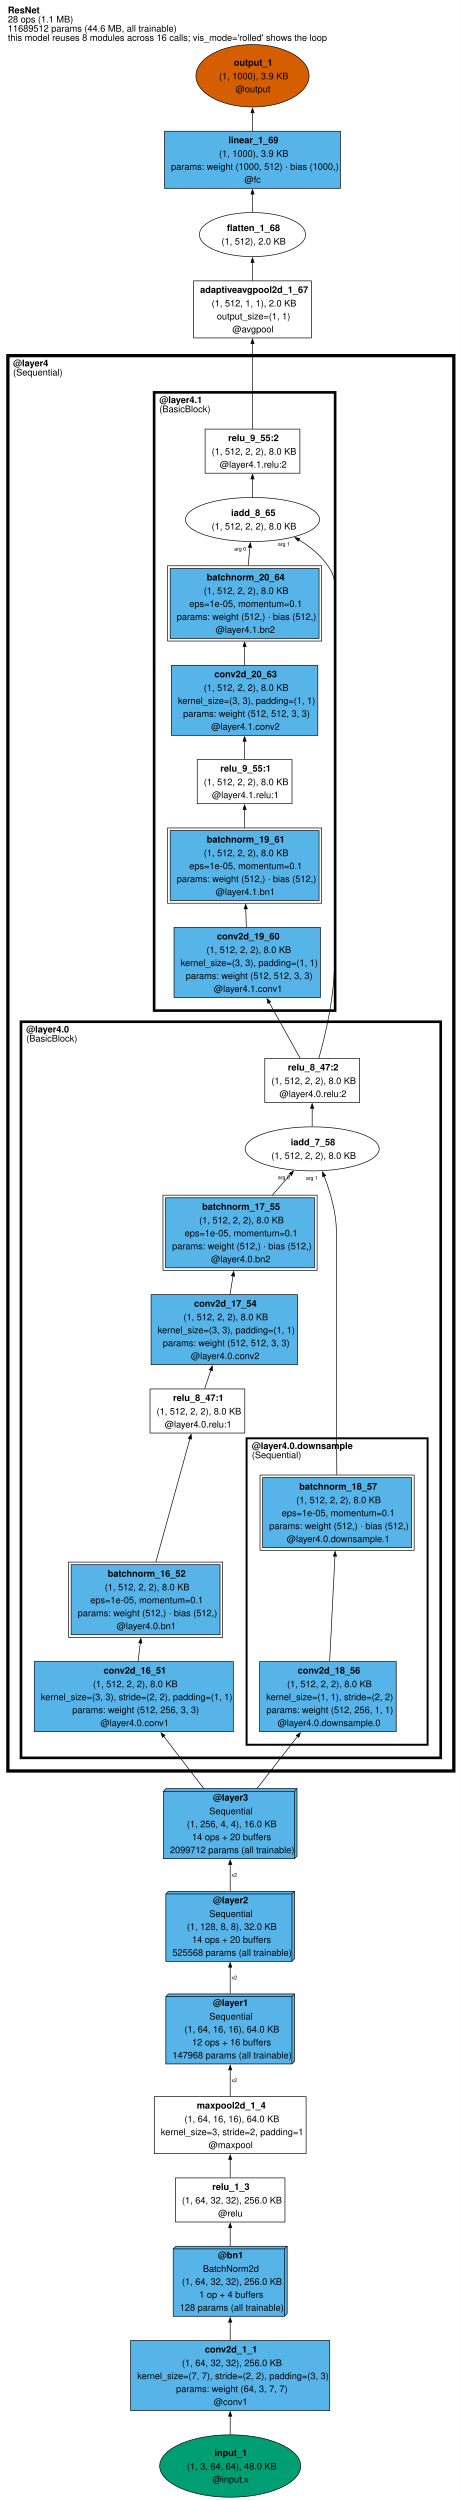
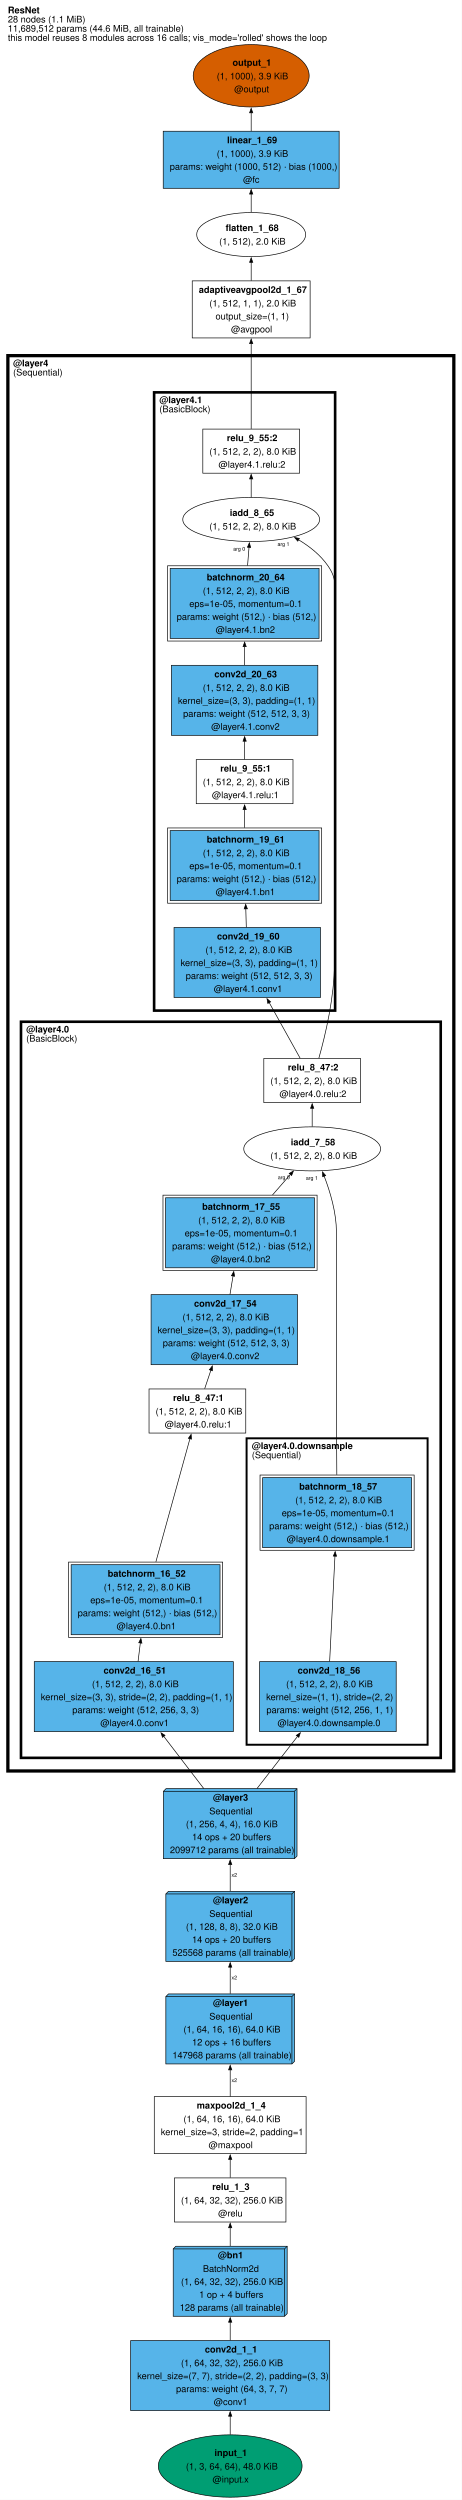
<svg xmlns="http://www.w3.org/2000/svg" xmlns:xlink="http://www.w3.org/1999/xlink" width="704pt" height="3812pt" viewBox="0.00 0.00 704.00 3812.00">
  <g id="graph0" class="graph" transform="scale(1 1) rotate(0) translate(4 3807.74)">
    <polygon fill="white" stroke="none" points="-4,4 -4,-3807.74 700,-3807.74 700,4 -4,4" />
    <text xml:space="preserve" text-anchor="start" x="8" y="-3787.44" font-family="Helvetica,sans-Serif" font-weight="bold" font-size="14.00">ResNet</text>
-     <text xml:space="preserve" text-anchor="start" x="8" y="-3773.44" font-family="Helvetica,sans-Serif" font-size="14.00">28 ops (1.1 MB)</text>
-     <text xml:space="preserve" text-anchor="start" x="8" y="-3759.44" font-family="Helvetica,sans-Serif" font-size="14.00">11689512 params (44.6 MB, all trainable)</text>
+     <text xml:space="preserve" text-anchor="start" x="8" y="-3773.44" font-family="Helvetica,sans-Serif" font-size="14.00">28 nodes (1.1 MiB)</text>
+     <text xml:space="preserve" text-anchor="start" x="8" y="-3759.44" font-family="Helvetica,sans-Serif" font-size="14.00">11,689,512 params (44.6 MiB, all trainable)</text>
    <text xml:space="preserve" text-anchor="start" x="8" y="-3745.44" font-family="Helvetica,sans-Serif" font-size="14.00">this model reuses 8 modules across 16 calls; vis_mode='rolled' shows the loop</text>
    <g id="clust2" class="cluster">
      <polygon fill="white" stroke="black" stroke-width="5" points="8,-1107.36 8,-3265.46 688,-3265.46 688,-1107.36 8,-1107.36" />
      <text xml:space="preserve" text-anchor="start" x="16" y="-3249.16" font-family="Helvetica,sans-Serif" font-weight="bold" font-size="14.00">@layer4</text>
      <text xml:space="preserve" text-anchor="start" x="16" y="-3235.16" font-family="Helvetica,sans-Serif" font-size="14.00">(Sequential)</text>
    </g>
    <g id="clust3" class="cluster">
      <polygon fill="white" stroke="black" stroke-width="4" points="28,-1127.36 28,-2249.78 668,-2249.78 668,-1127.36 28,-1127.36" />
      <text xml:space="preserve" text-anchor="start" x="36" y="-2233.48" font-family="Helvetica,sans-Serif" font-weight="bold" font-size="14.00">@layer4.0</text>
      <text xml:space="preserve" text-anchor="start" x="36" y="-2219.48" font-family="Helvetica,sans-Serif" font-size="14.00">(BasicBlock)</text>
    </g>
    <g id="clust6" class="cluster">
      <polygon fill="white" stroke="black" stroke-width="3" points="372,-1147.36 372,-1614.61 648,-1614.61 648,-1147.36 372,-1147.36" />
      <text xml:space="preserve" text-anchor="start" x="380" y="-1598.31" font-family="Helvetica,sans-Serif" font-weight="bold" font-size="14.00">@layer4.0.downsample</text>
      <text xml:space="preserve" text-anchor="start" x="380" y="-1584.31" font-family="Helvetica,sans-Serif" font-size="14.00">(Sequential)</text>
    </g>
    <g id="clust5" class="cluster">
      <polygon fill="white" stroke="black" stroke-width="4" points="231,-2266.78 231,-3209.46 507,-3209.46 507,-2266.78 231,-2266.78" />
      <text xml:space="preserve" text-anchor="start" x="239" y="-3193.16" font-family="Helvetica,sans-Serif" font-weight="bold" font-size="14.00">@layer4.1</text>
      <text xml:space="preserve" text-anchor="start" x="239" y="-3179.16" font-family="Helvetica,sans-Serif" font-size="14.00">(BasicBlock)</text>
    </g>
    <g id="node1" class="node">
-       <ellipse fill="#009e73" stroke="black" cx="347" cy="-47.55" rx="107.48" ry="47.55" />
+       <ellipse fill="#009e73" stroke="black" cx="347" cy="-47.55" rx="109.6" ry="47.55" />
      <text xml:space="preserve" text-anchor="start" x="323" y="-62.88" font-family="Helvetica,sans-Serif" font-weight="bold" font-size="14.00">input_1</text>
-       <text xml:space="preserve" text-anchor="start" x="281" y="-42.13" font-family="Helvetica,sans-Serif" font-size="14.00">(1, 3, 64, 64), 48.0 KB</text>
+       <text xml:space="preserve" text-anchor="start" x="279.5" y="-42.13" font-family="Helvetica,sans-Serif" font-size="14.00">(1, 3, 64, 64), 48.0 KiB</text>
      <text xml:space="preserve" text-anchor="start" x="320" y="-22.38" font-family="Helvetica,sans-Serif" font-size="14.00">@input.x</text>
    </g>
    <g id="node2" class="node">
      <polygon fill="#56b4e9" stroke="black" points="498.75,-238.86 195.25,-238.86 195.25,-132.11 498.75,-132.11 498.75,-238.86" />
      <text xml:space="preserve" text-anchor="start" x="308.38" y="-220.56" font-family="Helvetica,sans-Serif" font-weight="bold" font-size="14.00">conv2d_1_1</text>
-       <text xml:space="preserve" text-anchor="start" x="273.5" y="-199.81" font-family="Helvetica,sans-Serif" font-size="14.00">(1, 64, 32, 32), 256.0 KB</text>
+       <text xml:space="preserve" text-anchor="start" x="272" y="-199.81" font-family="Helvetica,sans-Serif" font-size="14.00">(1, 64, 32, 32), 256.0 KiB</text>
      <text xml:space="preserve" text-anchor="start" x="205.25" y="-180.06" font-family="Helvetica,sans-Serif" font-size="14.00">kernel_size=(7, 7), stride=(2, 2), padding=(3, 3)</text>
      <text xml:space="preserve" text-anchor="start" x="264.5" y="-160.31" font-family="Helvetica,sans-Serif" font-size="14.00">params: weight (64, 3, 7, 7)</text>
      <text xml:space="preserve" text-anchor="start" x="321.88" y="-140.56" font-family="Helvetica,sans-Serif" font-size="14.00">@conv1</text>
    </g>
    <g id="edge1" class="edge">
      <path fill="none" stroke="black" d="M347,-95.33C347,-104.48 347,-114.19 347,-123.72" />
      <polygon fill="black" stroke="black" points="344.55,-123.51 347,-130.51 349.45,-123.51 344.55,-123.51" />
    </g>
    <g id="node3" class="node">
      <polygon fill="#56b4e9" stroke="black" points="433.88,-382.61 264.12,-382.61 260.12,-378.61 260.12,-275.86 429.88,-275.86 433.88,-279.86 433.88,-382.61" />
      <polyline fill="none" stroke="black" points="429.88,-378.61 260.12,-378.61" />
      <polyline fill="none" stroke="black" points="429.88,-378.61 429.88,-275.86" />
      <polyline fill="none" stroke="black" points="429.88,-378.61 433.88,-382.61" />
      <text xml:space="preserve" text-anchor="start" x="328.25" y="-364.31" font-family="Helvetica,sans-Serif" font-weight="bold" font-size="14.00">@bn1</text>
      <text xml:space="preserve" text-anchor="start" x="305.38" y="-343.56" font-family="Helvetica,sans-Serif" font-size="14.00">BatchNorm2d</text>
-       <text xml:space="preserve" text-anchor="start" x="273.5" y="-323.81" font-family="Helvetica,sans-Serif" font-size="14.00">(1, 64, 32, 32), 256.0 KB</text>
+       <text xml:space="preserve" text-anchor="start" x="272" y="-323.81" font-family="Helvetica,sans-Serif" font-size="14.00">(1, 64, 32, 32), 256.0 KiB</text>
      <text xml:space="preserve" text-anchor="start" x="299.75" y="-304.06" font-family="Helvetica,sans-Serif" font-size="14.00">1 op + 4 buffers</text>
      <text xml:space="preserve" text-anchor="start" x="270.12" y="-284.31" font-family="Helvetica,sans-Serif" font-size="14.00">128 params (all trainable)</text>
    </g>
    <g id="edge2" class="edge">
      <path fill="none" stroke="black" d="M347,-239.26C347,-248.3 347,-257.76 347,-267" />
      <polygon fill="black" stroke="black" points="344.55,-266.89 347,-273.89 349.45,-266.89 344.55,-266.89" />
    </g>
    <g id="node4" class="node">
-       <polygon fill="white" stroke="black" points="430.5,-486.86 263.5,-486.86 263.5,-419.61 430.5,-419.61 430.5,-486.86" />
+       <polygon fill="white" stroke="black" points="432,-486.86 262,-486.86 262,-419.61 432,-419.61 432,-486.86" />
      <text xml:space="preserve" text-anchor="start" x="319.62" y="-468.56" font-family="Helvetica,sans-Serif" font-weight="bold" font-size="14.00">relu_1_3</text>
-       <text xml:space="preserve" text-anchor="start" x="273.5" y="-447.81" font-family="Helvetica,sans-Serif" font-size="14.00">(1, 64, 32, 32), 256.0 KB</text>
+       <text xml:space="preserve" text-anchor="start" x="272" y="-447.81" font-family="Helvetica,sans-Serif" font-size="14.00">(1, 64, 32, 32), 256.0 KiB</text>
      <text xml:space="preserve" text-anchor="start" x="328.62" y="-428.06" font-family="Helvetica,sans-Serif" font-size="14.00">@relu</text>
    </g>
    <g id="edge3" class="edge">
      <path fill="none" stroke="black" d="M347,-383.03C347,-392.4 347,-402.04 347,-411.02" />
      <polygon fill="black" stroke="black" points="344.55,-410.9 347,-417.9 349.45,-410.9 344.55,-410.9" />
    </g>
    <g id="node5" class="node">
      <polygon fill="white" stroke="black" points="462.75,-610.86 231.25,-610.86 231.25,-523.86 462.75,-523.86 462.75,-610.86" />
      <text xml:space="preserve" text-anchor="start" x="296" y="-592.56" font-family="Helvetica,sans-Serif" font-weight="bold" font-size="14.00">maxpool2d_1_4</text>
-       <text xml:space="preserve" text-anchor="start" x="277.25" y="-571.81" font-family="Helvetica,sans-Serif" font-size="14.00">(1, 64, 16, 16), 64.0 KB</text>
+       <text xml:space="preserve" text-anchor="start" x="275.75" y="-571.81" font-family="Helvetica,sans-Serif" font-size="14.00">(1, 64, 16, 16), 64.0 KiB</text>
      <text xml:space="preserve" text-anchor="start" x="241.25" y="-552.06" font-family="Helvetica,sans-Serif" font-size="14.00">kernel_size=3, stride=2, padding=1</text>
      <text xml:space="preserve" text-anchor="start" x="314" y="-532.31" font-family="Helvetica,sans-Serif" font-size="14.00">@maxpool</text>
    </g>
    <g id="edge4" class="edge">
      <path fill="none" stroke="black" d="M347,-487.27C347,-496.06 347,-505.77 347,-515.28" />
      <polygon fill="black" stroke="black" points="344.55,-515.05 347,-522.05 349.45,-515.05 344.55,-515.05" />
    </g>
    <g id="node6" class="node">
      <polygon fill="#56b4e9" stroke="black" points="445.12,-767.36 252.88,-767.36 248.88,-763.36 248.88,-660.61 441.12,-660.61 445.12,-664.61 445.12,-767.36" />
      <polyline fill="none" stroke="black" points="441.12,-763.36 248.88,-763.36" />
      <polyline fill="none" stroke="black" points="441.12,-763.36 441.12,-660.61" />
      <polyline fill="none" stroke="black" points="441.12,-763.36 445.12,-767.36" />
      <text xml:space="preserve" text-anchor="start" x="320.75" y="-749.06" font-family="Helvetica,sans-Serif" font-weight="bold" font-size="14.00">@layer1</text>
      <text xml:space="preserve" text-anchor="start" x="315.12" y="-728.31" font-family="Helvetica,sans-Serif" font-size="14.00">Sequential</text>
-       <text xml:space="preserve" text-anchor="start" x="277.25" y="-708.56" font-family="Helvetica,sans-Serif" font-size="14.00">(1, 64, 16, 16), 64.0 KB</text>
+       <text xml:space="preserve" text-anchor="start" x="275.75" y="-708.56" font-family="Helvetica,sans-Serif" font-size="14.00">(1, 64, 16, 16), 64.0 KiB</text>
      <text xml:space="preserve" text-anchor="start" x="288.88" y="-688.81" font-family="Helvetica,sans-Serif" font-size="14.00">12 ops + 16 buffers</text>
      <text xml:space="preserve" text-anchor="start" x="258.88" y="-669.06" font-family="Helvetica,sans-Serif" font-size="14.00">147968 params (all trainable)</text>
    </g>
    <g id="edge5" class="edge">
      <path fill="none" stroke="black" d="M347,-610.97C347,-623.73 347,-637.99 347,-651.71" />
      <polygon fill="black" stroke="black" points="344.55,-651.65 347,-658.65 349.45,-651.65 344.55,-651.65" />
      <text xml:space="preserve" text-anchor="start" x="349" y="-633.01" font-family="Helvetica,sans-Serif" font-size="8.00">x2</text>
    </g>
    <g id="node7" class="node">
      <polygon fill="#56b4e9" stroke="black" points="445.12,-923.86 252.88,-923.86 248.88,-919.86 248.88,-817.11 441.12,-817.11 445.12,-821.11 445.12,-923.86" />
      <polyline fill="none" stroke="black" points="441.12,-919.86 248.88,-919.86" />
      <polyline fill="none" stroke="black" points="441.12,-919.86 441.12,-817.11" />
      <polyline fill="none" stroke="black" points="441.12,-919.86 445.12,-923.86" />
      <text xml:space="preserve" text-anchor="start" x="320.75" y="-905.56" font-family="Helvetica,sans-Serif" font-weight="bold" font-size="14.00">@layer2</text>
      <text xml:space="preserve" text-anchor="start" x="315.12" y="-884.81" font-family="Helvetica,sans-Serif" font-size="14.00">Sequential</text>
-       <text xml:space="preserve" text-anchor="start" x="281" y="-865.06" font-family="Helvetica,sans-Serif" font-size="14.00">(1, 128, 8, 8), 32.0 KB</text>
+       <text xml:space="preserve" text-anchor="start" x="279.5" y="-865.06" font-family="Helvetica,sans-Serif" font-size="14.00">(1, 128, 8, 8), 32.0 KiB</text>
      <text xml:space="preserve" text-anchor="start" x="288.88" y="-845.31" font-family="Helvetica,sans-Serif" font-size="14.00">14 ops + 20 buffers</text>
      <text xml:space="preserve" text-anchor="start" x="258.88" y="-825.56" font-family="Helvetica,sans-Serif" font-size="14.00">525568 params (all trainable)</text>
    </g>
    <g id="edge6" class="edge">
      <path fill="none" stroke="black" d="M347,-767.72C347,-780.82 347,-794.97 347,-808.44" />
      <polygon fill="black" stroke="black" points="344.55,-808.2 347,-815.2 349.45,-808.2 344.55,-808.2" />
      <text xml:space="preserve" text-anchor="start" x="349" y="-789.51" font-family="Helvetica,sans-Serif" font-size="8.00">x2</text>
    </g>
    <g id="node8" class="node">
      <polygon fill="#56b4e9" stroke="black" points="448.88,-1080.36 249.12,-1080.36 245.12,-1076.36 245.12,-973.61 444.88,-973.61 448.88,-977.61 448.88,-1080.36" />
      <polyline fill="none" stroke="black" points="444.88,-1076.36 245.12,-1076.36" />
      <polyline fill="none" stroke="black" points="444.88,-1076.36 444.88,-973.61" />
      <polyline fill="none" stroke="black" points="444.88,-1076.36 448.88,-1080.36" />
      <text xml:space="preserve" text-anchor="start" x="320.75" y="-1062.06" font-family="Helvetica,sans-Serif" font-weight="bold" font-size="14.00">@layer3</text>
      <text xml:space="preserve" text-anchor="start" x="315.12" y="-1041.31" font-family="Helvetica,sans-Serif" font-size="14.00">Sequential</text>
-       <text xml:space="preserve" text-anchor="start" x="281" y="-1021.56" font-family="Helvetica,sans-Serif" font-size="14.00">(1, 256, 4, 4), 16.0 KB</text>
+       <text xml:space="preserve" text-anchor="start" x="279.5" y="-1021.56" font-family="Helvetica,sans-Serif" font-size="14.00">(1, 256, 4, 4), 16.0 KiB</text>
      <text xml:space="preserve" text-anchor="start" x="288.88" y="-1001.81" font-family="Helvetica,sans-Serif" font-size="14.00">14 ops + 20 buffers</text>
      <text xml:space="preserve" text-anchor="start" x="255.12" y="-982.06" font-family="Helvetica,sans-Serif" font-size="14.00">2099712 params (all trainable)</text>
    </g>
    <g id="edge7" class="edge">
      <path fill="none" stroke="black" d="M347,-924.22C347,-937.32 347,-951.47 347,-964.94" />
      <polygon fill="black" stroke="black" points="344.55,-964.7 347,-971.7 349.45,-964.7 344.55,-964.7" />
      <text xml:space="preserve" text-anchor="start" x="349" y="-946.01" font-family="Helvetica,sans-Serif" font-size="8.00">x2</text>
    </g>
    <g id="node9" class="node">
      <polygon fill="#56b4e9" stroke="black" points="351.75,-1274.11 48.25,-1274.11 48.25,-1167.36 351.75,-1167.36 351.75,-1274.11" />
      <text xml:space="preserve" text-anchor="start" x="153.88" y="-1255.81" font-family="Helvetica,sans-Serif" font-weight="bold" font-size="14.00">conv2d_16_51</text>
-       <text xml:space="preserve" text-anchor="start" x="137.75" y="-1235.06" font-family="Helvetica,sans-Serif" font-size="14.00">(1, 512, 2, 2), 8.0 KB</text>
+       <text xml:space="preserve" text-anchor="start" x="136.25" y="-1235.06" font-family="Helvetica,sans-Serif" font-size="14.00">(1, 512, 2, 2), 8.0 KiB</text>
      <text xml:space="preserve" text-anchor="start" x="58.25" y="-1215.31" font-family="Helvetica,sans-Serif" font-size="14.00">kernel_size=(3, 3), stride=(2, 2), padding=(1, 1)</text>
      <text xml:space="preserve" text-anchor="start" x="106.25" y="-1195.56" font-family="Helvetica,sans-Serif" font-size="14.00">params: weight (512, 256, 3, 3)</text>
      <text xml:space="preserve" text-anchor="start" x="149" y="-1175.81" font-family="Helvetica,sans-Serif" font-size="14.00">@layer4.0.conv1</text>
    </g>
    <g id="edge8" class="edge">
      <path fill="none" stroke="black" d="M306.64,-1080.63C287.76,-1105.26 265.18,-1134.7 245.68,-1160.15" />
      <polygon fill="black" stroke="black" points="243.76,-1158.62 241.45,-1165.66 247.65,-1161.6 243.76,-1158.62" />
    </g>
    <g id="node10" class="node">
      <polygon fill="#56b4e9" stroke="black" points="600.12,-1274.11 391.88,-1274.11 391.88,-1167.36 600.12,-1167.36 600.12,-1274.11" />
      <text xml:space="preserve" text-anchor="start" x="449.88" y="-1255.81" font-family="Helvetica,sans-Serif" font-weight="bold" font-size="14.00">conv2d_18_56</text>
-       <text xml:space="preserve" text-anchor="start" x="433.75" y="-1235.06" font-family="Helvetica,sans-Serif" font-size="14.00">(1, 512, 2, 2), 8.0 KB</text>
+       <text xml:space="preserve" text-anchor="start" x="432.25" y="-1235.06" font-family="Helvetica,sans-Serif" font-size="14.00">(1, 512, 2, 2), 8.0 KiB</text>
      <text xml:space="preserve" text-anchor="start" x="401.88" y="-1215.31" font-family="Helvetica,sans-Serif" font-size="14.00">kernel_size=(1, 1), stride=(2, 2)</text>
      <text xml:space="preserve" text-anchor="start" x="402.25" y="-1195.56" font-family="Helvetica,sans-Serif" font-size="14.00">params: weight (512, 256, 1, 1)</text>
      <text xml:space="preserve" text-anchor="start" x="419.12" y="-1175.81" font-family="Helvetica,sans-Serif" font-size="14.00">@layer4.0.downsample.0</text>
    </g>
    <g id="edge9" class="edge">
      <path fill="none" stroke="black" d="M387.91,-1080.63C407.05,-1105.26 429.93,-1134.7 449.7,-1160.15" />
      <polygon fill="black" stroke="black" points="447.76,-1161.65 453.99,-1165.67 451.63,-1158.64 447.76,-1161.65" />
    </g>
    <g id="node11" class="node">
      <g id="a_node11">
        <a xlink:title="Hidden buffers: layer4.0.bn1.running_mean, layer4.0.bn1.running_var">
          <polygon fill="#56b4e9" stroke="black" points="331.5,-1421.86 104.5,-1421.86 104.5,-1315.11 331.5,-1315.11 331.5,-1421.86" />
          <polygon fill="none" stroke="black" points="335.5,-1425.86 100.5,-1425.86 100.5,-1311.11 335.5,-1311.11 335.5,-1425.86" />
          <text xml:space="preserve" text-anchor="start" x="160.25" y="-1403.56" font-family="Helvetica,sans-Serif" font-weight="bold" font-size="14.00">batchnorm_16_52</text>
-           <text xml:space="preserve" text-anchor="start" x="155.75" y="-1382.81" font-family="Helvetica,sans-Serif" font-size="14.00">(1, 512, 2, 2), 8.0 KB</text>
+           <text xml:space="preserve" text-anchor="start" x="154.25" y="-1382.81" font-family="Helvetica,sans-Serif" font-size="14.00">(1, 512, 2, 2), 8.0 KiB</text>
          <text xml:space="preserve" text-anchor="start" x="133.62" y="-1363.06" font-family="Helvetica,sans-Serif" font-size="14.00">eps=1e-05, momentum=0.1</text>
          <text xml:space="preserve" text-anchor="start" x="114.5" y="-1343.31" font-family="Helvetica,sans-Serif" font-size="14.00">params: weight (512,) · bias (512,)</text>
          <text xml:space="preserve" text-anchor="start" x="173.75" y="-1323.56" font-family="Helvetica,sans-Serif" font-size="14.00">@layer4.0.bn1</text>
        </a>
      </g>
    </g>
    <g id="edge17" class="edge">
      <path fill="none" stroke="black" d="M206.5,-1274.35C207.64,-1283.56 208.83,-1293.23 210,-1302.72" />
      <polygon fill="black" stroke="black" points="207.55,-1302.85 210.84,-1309.5 212.41,-1302.25 207.55,-1302.85" />
    </g>
    <g id="node15" class="node">
      <g id="a_node15">
        <a xlink:title="Hidden buffers: layer4.0.downsample.1.running_mean, layer4.0.downsample.1.running_var">
          <polygon fill="#56b4e9" stroke="black" points="623.5,-1554.61 396.5,-1554.61 396.5,-1447.86 623.5,-1447.86 623.5,-1554.61" />
          <polygon fill="none" stroke="black" points="627.5,-1558.61 392.5,-1558.61 392.5,-1443.86 627.5,-1443.86 627.5,-1558.61" />
          <text xml:space="preserve" text-anchor="start" x="452.25" y="-1536.31" font-family="Helvetica,sans-Serif" font-weight="bold" font-size="14.00">batchnorm_18_57</text>
-           <text xml:space="preserve" text-anchor="start" x="447.75" y="-1515.56" font-family="Helvetica,sans-Serif" font-size="14.00">(1, 512, 2, 2), 8.0 KB</text>
+           <text xml:space="preserve" text-anchor="start" x="446.25" y="-1515.56" font-family="Helvetica,sans-Serif" font-size="14.00">(1, 512, 2, 2), 8.0 KiB</text>
          <text xml:space="preserve" text-anchor="start" x="425.62" y="-1495.81" font-family="Helvetica,sans-Serif" font-size="14.00">eps=1e-05, momentum=0.1</text>
          <text xml:space="preserve" text-anchor="start" x="406.5" y="-1476.06" font-family="Helvetica,sans-Serif" font-size="14.00">params: weight (512,) · bias (512,)</text>
          <text xml:space="preserve" text-anchor="start" x="433.12" y="-1456.31" font-family="Helvetica,sans-Serif" font-size="14.00">@layer4.0.downsample.1</text>
        </a>
      </g>
    </g>
    <g id="edge30" class="edge">
      <path fill="none" stroke="black" d="M498.65,-1274.44C500.94,-1320.06 504.27,-1386.2 506.73,-1435.12" />
      <polygon fill="black" stroke="black" points="504.27,-1435.05 507.07,-1441.91 509.16,-1434.8 504.27,-1435.05" />
    </g>
    <g id="node12" class="node">
-       <polygon fill="white" stroke="black" points="369.25,-1689.86 224.75,-1689.86 224.75,-1622.61 369.25,-1622.61 369.25,-1689.86" />
+       <polygon fill="white" stroke="black" points="370.75,-1689.86 223.25,-1689.86 223.25,-1622.61 370.75,-1622.61 370.75,-1689.86" />
      <text xml:space="preserve" text-anchor="start" x="259.88" y="-1671.56" font-family="Helvetica,sans-Serif" font-weight="bold" font-size="14.00">relu_8_47:1</text>
-       <text xml:space="preserve" text-anchor="start" x="234.75" y="-1650.81" font-family="Helvetica,sans-Serif" font-size="14.00">(1, 512, 2, 2), 8.0 KB</text>
+       <text xml:space="preserve" text-anchor="start" x="233.25" y="-1650.81" font-family="Helvetica,sans-Serif" font-size="14.00">(1, 512, 2, 2), 8.0 KiB</text>
      <text xml:space="preserve" text-anchor="start" x="247.12" y="-1631.06" font-family="Helvetica,sans-Serif" font-size="14.00">@layer4.0.relu:1</text>
    </g>
    <g id="edge18" class="edge">
      <path fill="none" stroke="black" d="M233.7,-1426.28C249.05,-1481.78 272.03,-1564.92 285.67,-1614.25" />
      <polygon fill="black" stroke="black" points="283.23,-1614.62 287.46,-1620.71 287.95,-1613.31 283.23,-1614.62" />
    </g>
    <g id="node13" class="node">
      <polygon fill="#56b4e9" stroke="black" points="449.62,-1833.61 226.38,-1833.61 226.38,-1726.86 449.62,-1726.86 449.62,-1833.61" />
      <text xml:space="preserve" text-anchor="start" x="291.88" y="-1815.31" font-family="Helvetica,sans-Serif" font-weight="bold" font-size="14.00">conv2d_17_54</text>
-       <text xml:space="preserve" text-anchor="start" x="275.75" y="-1794.56" font-family="Helvetica,sans-Serif" font-size="14.00">(1, 512, 2, 2), 8.0 KB</text>
+       <text xml:space="preserve" text-anchor="start" x="274.25" y="-1794.56" font-family="Helvetica,sans-Serif" font-size="14.00">(1, 512, 2, 2), 8.0 KiB</text>
      <text xml:space="preserve" text-anchor="start" x="236.38" y="-1774.81" font-family="Helvetica,sans-Serif" font-size="14.00">kernel_size=(3, 3), padding=(1, 1)</text>
      <text xml:space="preserve" text-anchor="start" x="244.25" y="-1755.06" font-family="Helvetica,sans-Serif" font-size="14.00">params: weight (512, 512, 3, 3)</text>
      <text xml:space="preserve" text-anchor="start" x="287" y="-1735.31" font-family="Helvetica,sans-Serif" font-size="14.00">@layer4.0.conv2</text>
    </g>
    <g id="edge19" class="edge">
      <path fill="none" stroke="black" d="M308.1,-1690.25C311.05,-1699.04 314.34,-1708.83 317.63,-1718.61" />
      <polygon fill="black" stroke="black" points="315.22,-1719.14 319.77,-1724.99 319.87,-1717.58 315.22,-1719.14" />
    </g>
    <g id="node14" class="node">
      <g id="a_node14">
        <a xlink:title="Hidden buffers: layer4.0.bn2.running_mean, layer4.0.bn2.running_var">
          <polygon fill="#56b4e9" stroke="black" points="475.5,-1981.36 248.5,-1981.36 248.5,-1874.61 475.5,-1874.61 475.5,-1981.36" />
          <polygon fill="none" stroke="black" points="479.5,-1985.36 244.5,-1985.36 244.5,-1870.61 479.5,-1870.61 479.5,-1985.36" />
          <text xml:space="preserve" text-anchor="start" x="304.25" y="-1963.06" font-family="Helvetica,sans-Serif" font-weight="bold" font-size="14.00">batchnorm_17_55</text>
-           <text xml:space="preserve" text-anchor="start" x="299.75" y="-1942.31" font-family="Helvetica,sans-Serif" font-size="14.00">(1, 512, 2, 2), 8.0 KB</text>
+           <text xml:space="preserve" text-anchor="start" x="298.25" y="-1942.31" font-family="Helvetica,sans-Serif" font-size="14.00">(1, 512, 2, 2), 8.0 KiB</text>
          <text xml:space="preserve" text-anchor="start" x="277.62" y="-1922.56" font-family="Helvetica,sans-Serif" font-size="14.00">eps=1e-05, momentum=0.1</text>
          <text xml:space="preserve" text-anchor="start" x="258.5" y="-1902.81" font-family="Helvetica,sans-Serif" font-size="14.00">params: weight (512,) · bias (512,)</text>
          <text xml:space="preserve" text-anchor="start" x="317.75" y="-1883.06" font-family="Helvetica,sans-Serif" font-size="14.00">@layer4.0.bn2</text>
        </a>
      </g>
    </g>
    <g id="edge20" class="edge">
      <path fill="none" stroke="black" d="M346.66,-1833.85C348.18,-1843.06 349.77,-1852.73 351.34,-1862.22" />
      <polygon fill="black" stroke="black" points="348.9,-1862.5 352.45,-1869.01 353.73,-1861.7 348.9,-1862.5" />
    </g>
    <g id="node16" class="node">
-       <ellipse fill="white" stroke="black" cx="472" cy="-2055.94" rx="102.18" ry="33.59" />
+       <ellipse fill="white" stroke="black" cx="472" cy="-2055.94" rx="104.3" ry="33.59" />
      <text xml:space="preserve" text-anchor="start" x="439.38" y="-2061.39" font-family="Helvetica,sans-Serif" font-weight="bold" font-size="14.00">iadd_7_58</text>
-       <text xml:space="preserve" text-anchor="start" x="409.75" y="-2040.64" font-family="Helvetica,sans-Serif" font-size="14.00">(1, 512, 2, 2), 8.0 KB</text>
+       <text xml:space="preserve" text-anchor="start" x="408.25" y="-2040.64" font-family="Helvetica,sans-Serif" font-size="14.00">(1, 512, 2, 2), 8.0 KiB</text>
    </g>
    <g id="edge21" class="edge">
      <path fill="none" stroke="black" d="M411.53,-1985.7C420.79,-1996.3 430.26,-2007.15 438.88,-2017.02" />
      <polygon fill="black" stroke="black" points="436.96,-2018.54 443.41,-2022.2 440.65,-2015.32 436.96,-2018.54" />
      <text xml:space="preserve" text-anchor="start" x="419.66" y="-2009.74" font-family="Helvetica,sans-Serif" font-size="8.00">arg 0</text>
    </g>
    <g id="edge22" class="edge">
      <path fill="none" stroke="black" d="M509.58,-1558.96C509.3,-1600.25 509,-1657.52 509,-1707.86 509,-1707.86 509,-1707.86 509,-1928.98 509,-1958.49 499.53,-1990.38 490.18,-2014.68" />
      <polygon fill="black" stroke="black" points="488.02,-2013.48 487.71,-2020.89 492.57,-2015.29 488.02,-2013.48" />
      <text xml:space="preserve" text-anchor="start" x="462.41" y="-2008.7" font-family="Helvetica,sans-Serif" font-size="8.00">arg 1</text>
    </g>
    <g id="node17" class="node">
-       <polygon fill="white" stroke="black" points="544.25,-2193.78 399.75,-2193.78 399.75,-2126.53 544.25,-2126.53 544.25,-2193.78" />
+       <polygon fill="white" stroke="black" points="545.75,-2193.78 398.25,-2193.78 398.25,-2126.53 545.75,-2126.53 545.75,-2193.78" />
      <text xml:space="preserve" text-anchor="start" x="434.88" y="-2175.48" font-family="Helvetica,sans-Serif" font-weight="bold" font-size="14.00">relu_8_47:2</text>
-       <text xml:space="preserve" text-anchor="start" x="409.75" y="-2154.73" font-family="Helvetica,sans-Serif" font-size="14.00">(1, 512, 2, 2), 8.0 KB</text>
+       <text xml:space="preserve" text-anchor="start" x="408.25" y="-2154.73" font-family="Helvetica,sans-Serif" font-size="14.00">(1, 512, 2, 2), 8.0 KiB</text>
      <text xml:space="preserve" text-anchor="start" x="422.12" y="-2134.98" font-family="Helvetica,sans-Serif" font-size="14.00">@layer4.0.relu:2</text>
    </g>
    <g id="edge23" class="edge">
      <path fill="none" stroke="black" d="M472,-2089.85C472,-2098.78 472,-2108.57 472,-2117.91" />
      <polygon fill="black" stroke="black" points="469.55,-2117.8 472,-2124.8 474.45,-2117.8 469.55,-2117.8" />
    </g>
    <g id="node18" class="node">
      <polygon fill="#56b4e9" stroke="black" points="484.62,-2393.53 261.38,-2393.53 261.38,-2286.78 484.62,-2286.78 484.62,-2393.53" />
      <text xml:space="preserve" text-anchor="start" x="326.88" y="-2375.23" font-family="Helvetica,sans-Serif" font-weight="bold" font-size="14.00">conv2d_19_60</text>
-       <text xml:space="preserve" text-anchor="start" x="310.75" y="-2354.48" font-family="Helvetica,sans-Serif" font-size="14.00">(1, 512, 2, 2), 8.0 KB</text>
+       <text xml:space="preserve" text-anchor="start" x="309.25" y="-2354.48" font-family="Helvetica,sans-Serif" font-size="14.00">(1, 512, 2, 2), 8.0 KiB</text>
      <text xml:space="preserve" text-anchor="start" x="271.38" y="-2334.73" font-family="Helvetica,sans-Serif" font-size="14.00">kernel_size=(3, 3), padding=(1, 1)</text>
      <text xml:space="preserve" text-anchor="start" x="279.25" y="-2314.98" font-family="Helvetica,sans-Serif" font-size="14.00">params: weight (512, 512, 3, 3)</text>
      <text xml:space="preserve" text-anchor="start" x="322" y="-2295.23" font-family="Helvetica,sans-Serif" font-size="14.00">@layer4.1.conv1</text>
    </g>
    <g id="edge14" class="edge">
      <path fill="none" stroke="black" d="M453.61,-2194.22C440.36,-2218.04 422.11,-2250.85 406.33,-2279.23" />
      <polygon fill="black" stroke="black" points="404.37,-2277.71 403.11,-2285.02 408.65,-2280.09 404.37,-2277.71" />
    </g>
    <g id="node23" class="node">
-       <ellipse fill="white" stroke="black" cx="381" cy="-3015.62" rx="102.18" ry="33.59" />
-       <text xml:space="preserve" text-anchor="start" x="348.38" y="-3021.07" font-family="Helvetica,sans-Serif" font-weight="bold" font-size="14.00">iadd_8_65</text>
-       <text xml:space="preserve" text-anchor="start" x="318.75" y="-3000.32" font-family="Helvetica,sans-Serif" font-size="14.00">(1, 512, 2, 2), 8.0 KB</text>
+       <ellipse fill="white" stroke="black" cx="379" cy="-3015.62" rx="104.3" ry="33.59" />
+       <text xml:space="preserve" text-anchor="start" x="346.38" y="-3021.07" font-family="Helvetica,sans-Serif" font-weight="bold" font-size="14.00">iadd_8_65</text>
+       <text xml:space="preserve" text-anchor="start" x="315.25" y="-3000.32" font-family="Helvetica,sans-Serif" font-size="14.00">(1, 512, 2, 2), 8.0 KiB</text>
    </g>
    <g id="edge15" class="edge">
-       <path fill="none" stroke="black" d="M482.2,-2194.26C492.22,-2229.73 506,-2287.87 506,-2339.16 506,-2339.16 506,-2339.16 506,-2888.66 506,-2914.1 510.39,-2924.04 496,-2945.03 484.86,-2961.28 468.55,-2974.38 451.71,-2984.64" />
-       <polygon fill="black" stroke="black" points="450.58,-2982.46 445.77,-2988.11 453.05,-2986.69 450.58,-2982.46" />
-       <text xml:space="preserve" text-anchor="start" x="419.72" y="-2975.27" font-family="Helvetica,sans-Serif" font-size="8.00">arg 1</text>
+       <path fill="none" stroke="black" d="M482.2,-2194.26C492.22,-2229.73 506,-2287.87 506,-2339.16 506,-2339.16 506,-2339.16 506,-2888.66 506,-2914.1 510.47,-2924.1 496,-2945.03 484.71,-2961.36 468.23,-2974.47 451.19,-2984.71" />
+       <polygon fill="black" stroke="black" points="450.02,-2982.55 445.17,-2988.16 452.46,-2986.8 450.02,-2982.55" />
+       <text xml:space="preserve" text-anchor="start" x="419.11" y="-2975.32" font-family="Helvetica,sans-Serif" font-size="8.00">arg 1</text>
    </g>
    <g id="node19" class="node">
      <g id="a_node19">
        <a xlink:title="Hidden buffers: layer4.1.bn1.running_mean, layer4.1.bn1.running_var">
          <polygon fill="#56b4e9" stroke="black" points="482.5,-2541.28 255.5,-2541.28 255.5,-2434.53 482.5,-2434.53 482.5,-2541.28" />
          <polygon fill="none" stroke="black" points="486.5,-2545.28 251.5,-2545.28 251.5,-2430.53 486.5,-2430.53 486.5,-2545.28" />
          <text xml:space="preserve" text-anchor="start" x="311.25" y="-2522.98" font-family="Helvetica,sans-Serif" font-weight="bold" font-size="14.00">batchnorm_19_61</text>
-           <text xml:space="preserve" text-anchor="start" x="306.75" y="-2502.23" font-family="Helvetica,sans-Serif" font-size="14.00">(1, 512, 2, 2), 8.0 KB</text>
+           <text xml:space="preserve" text-anchor="start" x="305.25" y="-2502.23" font-family="Helvetica,sans-Serif" font-size="14.00">(1, 512, 2, 2), 8.0 KiB</text>
          <text xml:space="preserve" text-anchor="start" x="284.62" y="-2482.48" font-family="Helvetica,sans-Serif" font-size="14.00">eps=1e-05, momentum=0.1</text>
          <text xml:space="preserve" text-anchor="start" x="265.5" y="-2462.73" font-family="Helvetica,sans-Serif" font-size="14.00">params: weight (512,) · bias (512,)</text>
          <text xml:space="preserve" text-anchor="start" x="324.75" y="-2442.98" font-family="Helvetica,sans-Serif" font-size="14.00">@layer4.1.bn1</text>
        </a>
      </g>
    </g>
    <g id="edge24" class="edge">
      <path fill="none" stroke="black" d="M371.56,-2393.78C371.3,-2402.98 371.04,-2412.66 370.78,-2422.15" />
      <polygon fill="black" stroke="black" points="368.33,-2421.85 370.59,-2428.91 373.23,-2421.98 368.33,-2421.85" />
    </g>
    <g id="node20" class="node">
-       <polygon fill="white" stroke="black" points="441.25,-2649.53 296.75,-2649.53 296.75,-2582.28 441.25,-2582.28 441.25,-2649.53" />
+       <polygon fill="white" stroke="black" points="442.75,-2649.53 295.25,-2649.53 295.25,-2582.28 442.75,-2582.28 442.75,-2649.53" />
      <text xml:space="preserve" text-anchor="start" x="331.88" y="-2631.23" font-family="Helvetica,sans-Serif" font-weight="bold" font-size="14.00">relu_9_55:1</text>
-       <text xml:space="preserve" text-anchor="start" x="306.75" y="-2610.48" font-family="Helvetica,sans-Serif" font-size="14.00">(1, 512, 2, 2), 8.0 KB</text>
+       <text xml:space="preserve" text-anchor="start" x="305.25" y="-2610.48" font-family="Helvetica,sans-Serif" font-size="14.00">(1, 512, 2, 2), 8.0 KiB</text>
      <text xml:space="preserve" text-anchor="start" x="319.12" y="-2590.73" font-family="Helvetica,sans-Serif" font-size="14.00">@layer4.1.relu:1</text>
    </g>
    <g id="edge25" class="edge">
      <path fill="none" stroke="black" d="M369,-2545.64C369,-2555.04 369,-2564.64 369,-2573.57" />
      <polygon fill="black" stroke="black" points="366.55,-2573.39 369,-2580.39 371.45,-2573.39 366.55,-2573.39" />
    </g>
    <g id="node21" class="node">
      <polygon fill="#56b4e9" stroke="black" points="480.62,-2793.28 257.38,-2793.28 257.38,-2686.53 480.62,-2686.53 480.62,-2793.28" />
      <text xml:space="preserve" text-anchor="start" x="322.88" y="-2774.98" font-family="Helvetica,sans-Serif" font-weight="bold" font-size="14.00">conv2d_20_63</text>
-       <text xml:space="preserve" text-anchor="start" x="306.75" y="-2754.23" font-family="Helvetica,sans-Serif" font-size="14.00">(1, 512, 2, 2), 8.0 KB</text>
+       <text xml:space="preserve" text-anchor="start" x="305.25" y="-2754.23" font-family="Helvetica,sans-Serif" font-size="14.00">(1, 512, 2, 2), 8.0 KiB</text>
      <text xml:space="preserve" text-anchor="start" x="267.38" y="-2734.48" font-family="Helvetica,sans-Serif" font-size="14.00">kernel_size=(3, 3), padding=(1, 1)</text>
      <text xml:space="preserve" text-anchor="start" x="275.25" y="-2714.73" font-family="Helvetica,sans-Serif" font-size="14.00">params: weight (512, 512, 3, 3)</text>
      <text xml:space="preserve" text-anchor="start" x="318" y="-2694.98" font-family="Helvetica,sans-Serif" font-size="14.00">@layer4.1.conv2</text>
    </g>
    <g id="edge26" class="edge">
      <path fill="none" stroke="black" d="M369,-2649.92C369,-2658.54 369,-2668.12 369,-2677.7" />
      <polygon fill="black" stroke="black" points="366.55,-2677.59 369,-2684.59 371.45,-2677.59 366.55,-2677.59" />
    </g>
    <g id="node22" class="node">
      <g id="a_node22">
        <a xlink:title="Hidden buffers: layer4.1.bn2.running_mean, layer4.1.bn2.running_var">
          <polygon fill="#56b4e9" stroke="black" points="482.5,-2941.03 255.5,-2941.03 255.5,-2834.28 482.5,-2834.28 482.5,-2941.03" />
          <polygon fill="none" stroke="black" points="486.5,-2945.03 251.5,-2945.03 251.5,-2830.28 486.5,-2830.28 486.5,-2945.03" />
          <text xml:space="preserve" text-anchor="start" x="311.25" y="-2922.73" font-family="Helvetica,sans-Serif" font-weight="bold" font-size="14.00">batchnorm_20_64</text>
-           <text xml:space="preserve" text-anchor="start" x="306.75" y="-2901.98" font-family="Helvetica,sans-Serif" font-size="14.00">(1, 512, 2, 2), 8.0 KB</text>
+           <text xml:space="preserve" text-anchor="start" x="305.25" y="-2901.98" font-family="Helvetica,sans-Serif" font-size="14.00">(1, 512, 2, 2), 8.0 KiB</text>
          <text xml:space="preserve" text-anchor="start" x="284.62" y="-2882.23" font-family="Helvetica,sans-Serif" font-size="14.00">eps=1e-05, momentum=0.1</text>
          <text xml:space="preserve" text-anchor="start" x="265.5" y="-2862.48" font-family="Helvetica,sans-Serif" font-size="14.00">params: weight (512,) · bias (512,)</text>
          <text xml:space="preserve" text-anchor="start" x="324.75" y="-2842.73" font-family="Helvetica,sans-Serif" font-size="14.00">@layer4.1.bn2</text>
        </a>
      </g>
    </g>
    <g id="edge27" class="edge">
      <path fill="none" stroke="black" d="M369,-2793.53C369,-2802.73 369,-2812.41 369,-2821.9" />
      <polygon fill="black" stroke="black" points="366.55,-2821.66 369,-2828.66 371.45,-2821.66 366.55,-2821.66" />
    </g>
    <g id="edge28" class="edge">
-       <path fill="none" stroke="black" d="M374.4,-2945.37C375.3,-2954.78 376.21,-2964.37 377.06,-2973.29" />
-       <polygon fill="black" stroke="black" points="374.61,-2973.38 377.71,-2980.12 379.49,-2972.92 374.61,-2973.38" />
-       <text xml:space="preserve" text-anchor="start" x="353.11" y="-2968.02" font-family="Helvetica,sans-Serif" font-size="8.00">arg 0</text>
+       <path fill="none" stroke="black" d="M373.5,-2945.37C374.25,-2954.78 375.01,-2964.37 375.72,-2973.29" />
+       <polygon fill="black" stroke="black" points="373.26,-2973.33 376.26,-2980.12 378.15,-2972.94 373.26,-2973.33" />
+       <text xml:space="preserve" text-anchor="start" x="351.63" y="-2968.02" font-family="Helvetica,sans-Serif" font-size="8.00">arg 0</text>
    </g>
    <g id="node24" class="node">
-       <polygon fill="white" stroke="black" points="453.25,-3153.46 308.75,-3153.46 308.75,-3086.21 453.25,-3086.21 453.25,-3153.46" />
-       <text xml:space="preserve" text-anchor="start" x="343.88" y="-3135.16" font-family="Helvetica,sans-Serif" font-weight="bold" font-size="14.00">relu_9_55:2</text>
-       <text xml:space="preserve" text-anchor="start" x="318.75" y="-3114.41" font-family="Helvetica,sans-Serif" font-size="14.00">(1, 512, 2, 2), 8.0 KB</text>
-       <text xml:space="preserve" text-anchor="start" x="331.12" y="-3094.66" font-family="Helvetica,sans-Serif" font-size="14.00">@layer4.1.relu:2</text>
+       <polygon fill="white" stroke="black" points="452.75,-3153.46 305.25,-3153.46 305.25,-3086.21 452.75,-3086.21 452.75,-3153.46" />
+       <text xml:space="preserve" text-anchor="start" x="341.88" y="-3135.16" font-family="Helvetica,sans-Serif" font-weight="bold" font-size="14.00">relu_9_55:2</text>
+       <text xml:space="preserve" text-anchor="start" x="315.25" y="-3114.41" font-family="Helvetica,sans-Serif" font-size="14.00">(1, 512, 2, 2), 8.0 KiB</text>
+       <text xml:space="preserve" text-anchor="start" x="329.12" y="-3094.66" font-family="Helvetica,sans-Serif" font-size="14.00">@layer4.1.relu:2</text>
    </g>
    <g id="edge29" class="edge">
-       <path fill="none" stroke="black" d="M381,-3049.52C381,-3058.46 381,-3068.25 381,-3077.58" />
-       <polygon fill="black" stroke="black" points="378.55,-3077.48 381,-3084.48 383.45,-3077.48 378.55,-3077.48" />
+       <path fill="none" stroke="black" d="M379,-3049.52C379,-3058.46 379,-3068.25 379,-3077.58" />
+       <polygon fill="black" stroke="black" points="376.55,-3077.48 379,-3084.48 381.45,-3077.48 376.55,-3077.48" />
    </g>
    <g id="node25" class="node">
-       <polygon fill="white" stroke="black" points="470.88,-3379.46 291.12,-3379.46 291.12,-3292.46 470.88,-3292.46 470.88,-3379.46" />
-       <text xml:space="preserve" text-anchor="start" x="301.12" y="-3361.16" font-family="Helvetica,sans-Serif" font-weight="bold" font-size="14.00">adaptiveavgpool2d_1_67</text>
-       <text xml:space="preserve" text-anchor="start" x="318.75" y="-3340.41" font-family="Helvetica,sans-Serif" font-size="14.00">(1, 512, 1, 1), 2.0 KB</text>
-       <text xml:space="preserve" text-anchor="start" x="326.62" y="-3320.66" font-family="Helvetica,sans-Serif" font-size="14.00">output_size=(1, 1)</text>
-       <text xml:space="preserve" text-anchor="start" x="350.25" y="-3300.91" font-family="Helvetica,sans-Serif" font-size="14.00">@avgpool</text>
+       <polygon fill="white" stroke="black" points="468.88,-3379.46 289.12,-3379.46 289.12,-3292.46 468.88,-3292.46 468.88,-3379.46" />
+       <text xml:space="preserve" text-anchor="start" x="299.12" y="-3361.16" font-family="Helvetica,sans-Serif" font-weight="bold" font-size="14.00">adaptiveavgpool2d_1_67</text>
+       <text xml:space="preserve" text-anchor="start" x="315.25" y="-3340.41" font-family="Helvetica,sans-Serif" font-size="14.00">(1, 512, 1, 1), 2.0 KiB</text>
+       <text xml:space="preserve" text-anchor="start" x="324.62" y="-3320.66" font-family="Helvetica,sans-Serif" font-size="14.00">output_size=(1, 1)</text>
+       <text xml:space="preserve" text-anchor="start" x="348.25" y="-3300.91" font-family="Helvetica,sans-Serif" font-size="14.00">@avgpool</text>
    </g>
    <g id="edge10" class="edge">
-       <path fill="none" stroke="black" d="M381,-3153.82C381,-3188.54 381,-3243.64 381,-3283.96" />
-       <polygon fill="black" stroke="black" points="378.55,-3283.82 381,-3290.82 383.45,-3283.82 378.55,-3283.82" />
+       <path fill="none" stroke="black" d="M379,-3153.82C379,-3188.54 379,-3243.64 379,-3283.96" />
+       <polygon fill="black" stroke="black" points="376.55,-3283.82 379,-3290.82 381.45,-3283.82 376.55,-3283.82" />
    </g>
    <g id="node26" class="node">
-       <ellipse fill="white" stroke="black" cx="381" cy="-3450.04" rx="80.96" ry="33.59" />
-       <text xml:space="preserve" text-anchor="start" x="342" y="-3455.49" font-family="Helvetica,sans-Serif" font-weight="bold" font-size="14.00">flatten_1_68</text>
-       <text xml:space="preserve" text-anchor="start" x="333.75" y="-3434.74" font-family="Helvetica,sans-Serif" font-size="14.00">(1, 512), 2.0 KB</text>
+       <ellipse fill="white" stroke="black" cx="379" cy="-3450.04" rx="83.09" ry="33.59" />
+       <text xml:space="preserve" text-anchor="start" x="340" y="-3455.49" font-family="Helvetica,sans-Serif" font-weight="bold" font-size="14.00">flatten_1_68</text>
+       <text xml:space="preserve" text-anchor="start" x="330.25" y="-3434.74" font-family="Helvetica,sans-Serif" font-size="14.00">(1, 512), 2.0 KiB</text>
    </g>
    <g id="edge11" class="edge">
-       <path fill="none" stroke="black" d="M381,-3379.65C381,-3388.94 381,-3398.74 381,-3407.96" />
-       <polygon fill="black" stroke="black" points="378.55,-3407.72 381,-3414.72 383.45,-3407.72 378.55,-3407.72" />
+       <path fill="none" stroke="black" d="M379,-3379.65C379,-3388.94 379,-3398.74 379,-3407.96" />
+       <polygon fill="black" stroke="black" points="376.55,-3407.72 379,-3414.72 381.45,-3407.72 376.55,-3407.72" />
    </g>
    <g id="node27" class="node">
-       <polygon fill="#56b4e9" stroke="black" points="515.12,-3607.63 246.88,-3607.63 246.88,-3520.63 515.12,-3520.63 515.12,-3607.63" />
-       <text xml:space="preserve" text-anchor="start" x="344.25" y="-3589.33" font-family="Helvetica,sans-Serif" font-weight="bold" font-size="14.00">linear_1_69</text>
-       <text xml:space="preserve" text-anchor="start" x="330" y="-3568.58" font-family="Helvetica,sans-Serif" font-size="14.00">(1, 1000), 3.9 KB</text>
-       <text xml:space="preserve" text-anchor="start" x="256.88" y="-3548.83" font-family="Helvetica,sans-Serif" font-size="14.00">params: weight (1000, 512) · bias (1000,)</text>
-       <text xml:space="preserve" text-anchor="start" x="368.62" y="-3529.08" font-family="Helvetica,sans-Serif" font-size="14.00">@fc</text>
+       <polygon fill="#56b4e9" stroke="black" points="513.12,-3607.63 244.88,-3607.63 244.88,-3520.63 513.12,-3520.63 513.12,-3607.63" />
+       <text xml:space="preserve" text-anchor="start" x="342.25" y="-3589.33" font-family="Helvetica,sans-Serif" font-weight="bold" font-size="14.00">linear_1_69</text>
+       <text xml:space="preserve" text-anchor="start" x="326.5" y="-3568.58" font-family="Helvetica,sans-Serif" font-size="14.00">(1, 1000), 3.9 KiB</text>
+       <text xml:space="preserve" text-anchor="start" x="254.88" y="-3548.83" font-family="Helvetica,sans-Serif" font-size="14.00">params: weight (1000, 512) · bias (1000,)</text>
+       <text xml:space="preserve" text-anchor="start" x="366.62" y="-3529.08" font-family="Helvetica,sans-Serif" font-size="14.00">@fc</text>
    </g>
    <g id="edge12" class="edge">
-       <path fill="none" stroke="black" d="M381,-3484.07C381,-3492.86 381,-3502.56 381,-3512.07" />
-       <polygon fill="black" stroke="black" points="378.55,-3511.84 381,-3518.84 383.45,-3511.84 378.55,-3511.84" />
+       <path fill="none" stroke="black" d="M379,-3484.07C379,-3492.86 379,-3502.56 379,-3512.07" />
+       <polygon fill="black" stroke="black" points="376.55,-3511.84 379,-3518.84 381.45,-3511.84 376.55,-3511.84" />
    </g>
    <g id="node28" class="node">
-       <ellipse fill="#d55e00" stroke="black" cx="381" cy="-3692.18" rx="86.27" ry="47.55" />
-       <text xml:space="preserve" text-anchor="start" x="352.5" y="-3707.51" font-family="Helvetica,sans-Serif" font-weight="bold" font-size="14.00">output_1</text>
-       <text xml:space="preserve" text-anchor="start" x="330" y="-3686.76" font-family="Helvetica,sans-Serif" font-size="14.00">(1, 1000), 3.9 KB</text>
-       <text xml:space="preserve" text-anchor="start" x="355.12" y="-3667.01" font-family="Helvetica,sans-Serif" font-size="14.00">@output</text>
+       <ellipse fill="#d55e00" stroke="black" cx="379" cy="-3692.18" rx="88.39" ry="47.55" />
+       <text xml:space="preserve" text-anchor="start" x="350.5" y="-3707.51" font-family="Helvetica,sans-Serif" font-weight="bold" font-size="14.00">output_1</text>
+       <text xml:space="preserve" text-anchor="start" x="326.5" y="-3686.76" font-family="Helvetica,sans-Serif" font-size="14.00">(1, 1000), 3.9 KiB</text>
+       <text xml:space="preserve" text-anchor="start" x="353.12" y="-3667.01" font-family="Helvetica,sans-Serif" font-size="14.00">@output</text>
    </g>
    <g id="edge13" class="edge">
-       <path fill="none" stroke="black" d="M381,-3607.81C381,-3616.78 381,-3626.36 381,-3635.72" />
-       <polygon fill="black" stroke="black" points="378.55,-3635.71 381,-3642.71 383.45,-3635.71 378.55,-3635.71" />
+       <path fill="none" stroke="black" d="M379,-3607.81C379,-3616.78 379,-3626.36 379,-3635.72" />
+       <polygon fill="black" stroke="black" points="376.55,-3635.71 379,-3642.71 381.45,-3635.71 376.55,-3635.71" />
    </g>
  </g>
</svg>
